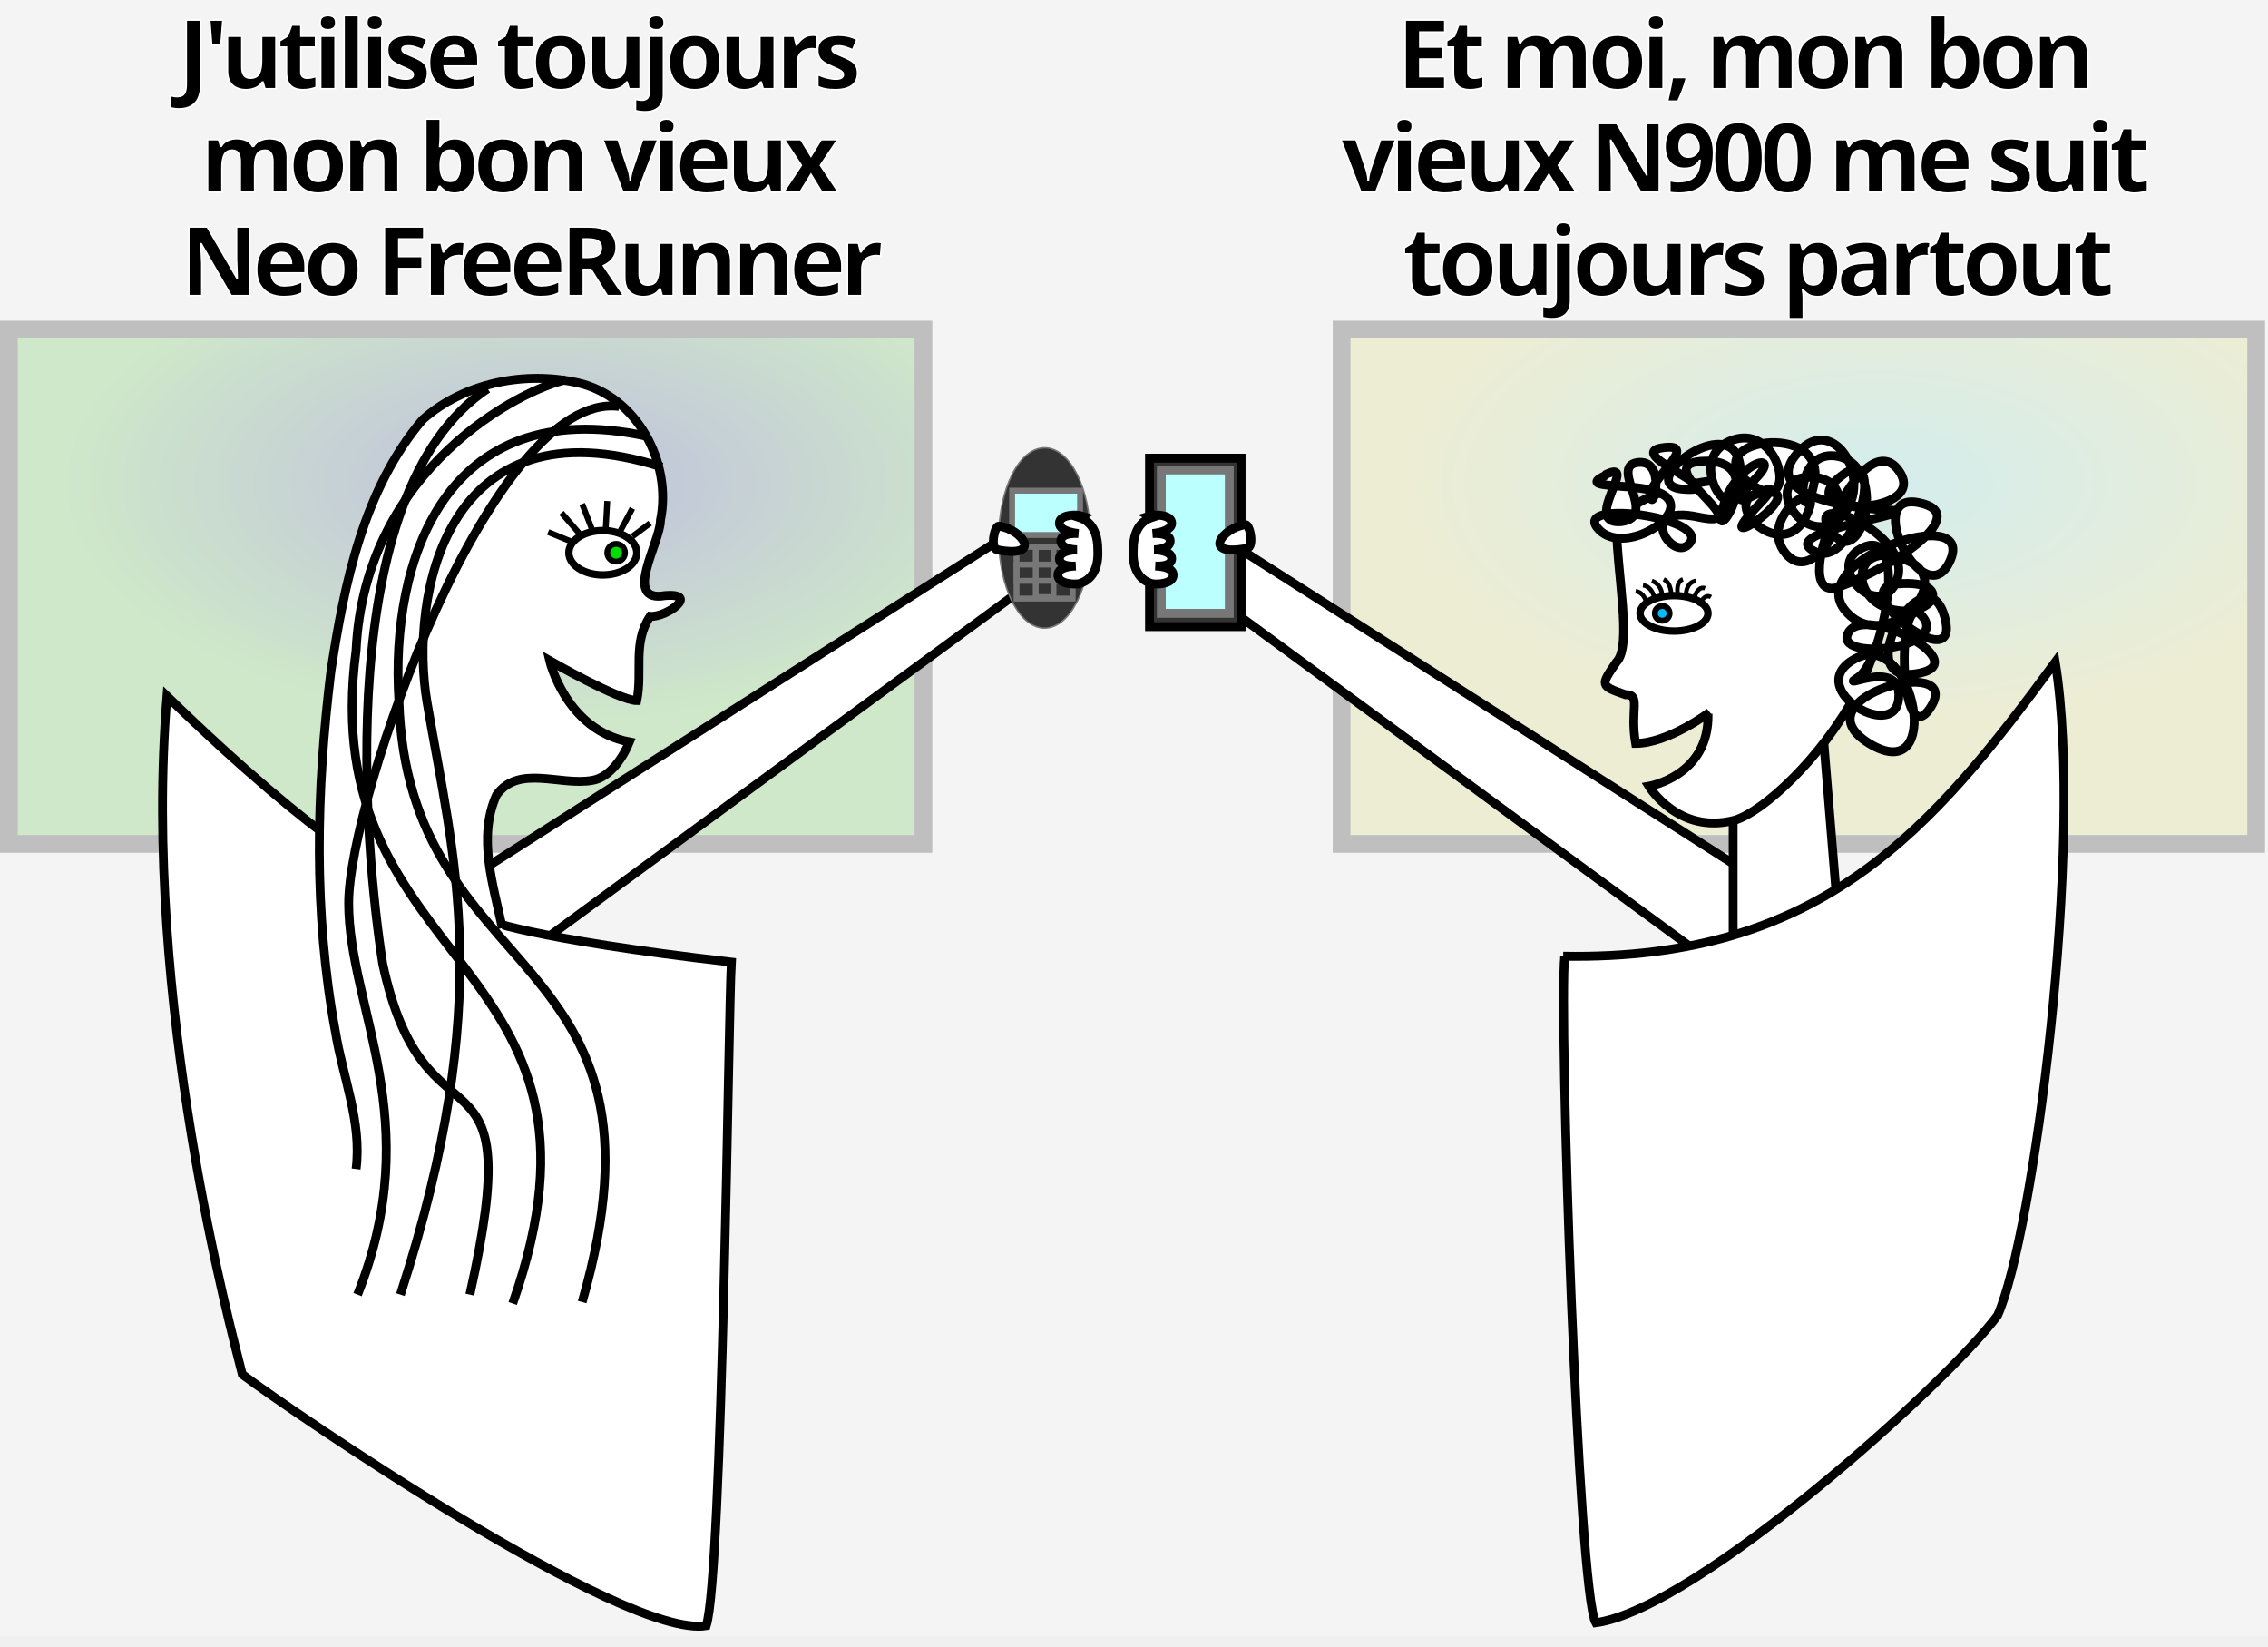
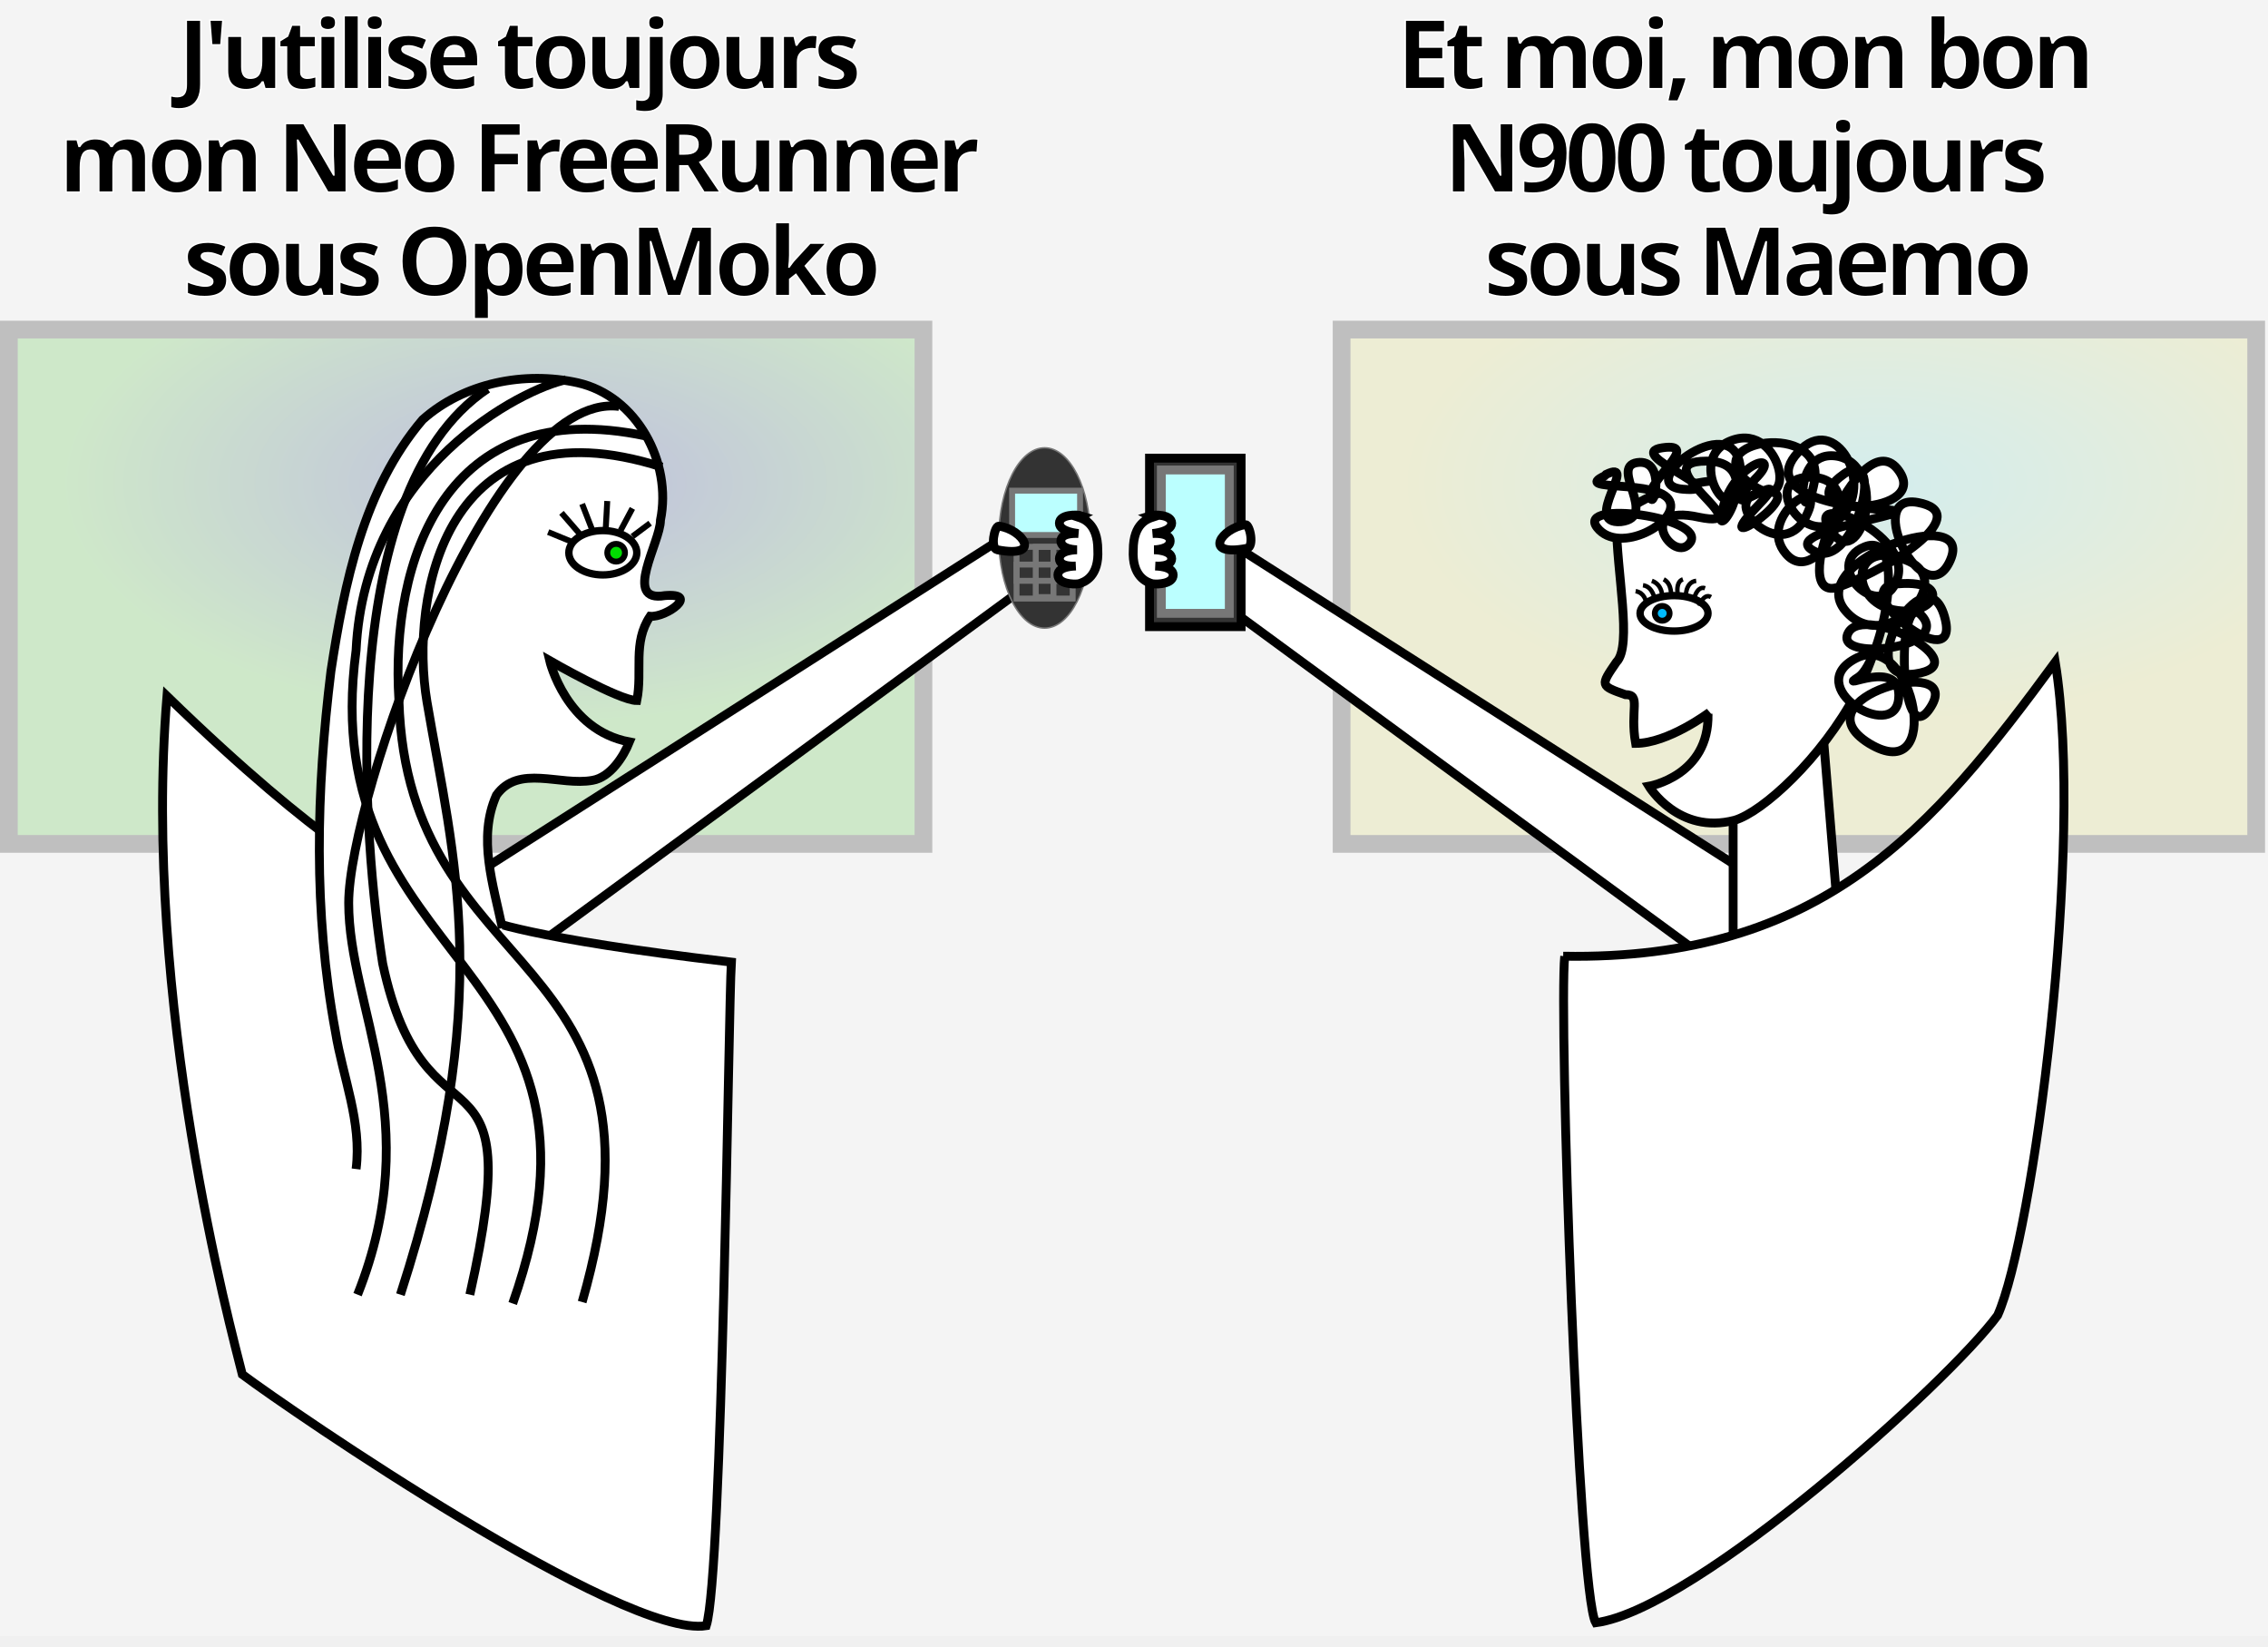
<svg xmlns="http://www.w3.org/2000/svg" xmlns:xlink="http://www.w3.org/1999/xlink" version="1.1" width="30em" viewBox="0 10 1535 1114" fill="#fff" stroke="#000" stroke-width="6">
  <rect id="fond_blanc_semi-transparent" x="0" y="0" width="3679" height="1114" stroke="#fff" opacity=".3" />
  <defs>
    <radialGradient id="a" cx="516" cy="185" r="54" gradientTransform="matrix(6 0 0 3 -2730 -218)" gradientUnits="userSpaceOnUse">
      <stop stop-color="#44a" offset="0" />
      <stop stop-color="#7c6" offset="1" />
    </radialGradient>
    <radialGradient id="b" cx="516" cy="185" r="54" gradientTransform="matrix(6 0 0 3 -1825 -218)" gradientUnits="userSpaceOnUse">
      <stop stop-color="#8dd" offset="0" />
      <stop stop-color="#dd8" offset="1" />
    </radialGradient>
  </defs>
  <g fill="#000" stroke="#fff" stroke-width="1" font-family="Purisa" font-weight="bolder" font-size="65" letter-spacing="-4" word-spacing="-4" text-anchor="middle">
    <text>
      <tspan x="360" y="70">J'utilise toujours</tspan>
-       <tspan x="360" y="140">mon bon vieux</tspan>
-       <tspan x="360" y="210">Neo FreeRunner</tspan>
+       <tspan x="360" y="140">mon Neo FreeRunner</tspan>
+       <tspan x="360" y="210">sous OpenMoko</tspan>
    </text>
    <text>
      <tspan x="1190" y="70">Et moi, mon bon</tspan>
-       <tspan x="1190" y="140">vieux N900 me suit</tspan>
-       <tspan x="1190" y="210">toujours partout</tspan>
+       <tspan x="1190" y="140">N900 toujours</tspan>
+       <tspan x="1190" y="210">sous Maemo</tspan>
    </text>
  </g>
  <g id="2ecrans" opacity=".3" stroke="#444" stroke-width="12">
    <rect x="6" y="233" width="619" height="348" fill="url(#a)" />
    <rect x="908" y="233" width="619" height="348" fill="url(#b)" />
  </g>
  <path id="e" d="m285 625 392-250 39 16-390 286" />
  <use id="bras_court" transform="matrix(-1 0 0 1 1506 0)" xlink:href="#e" />
  <g id="NeoFreeRunner" fill="none" stroke="#777" stroke-width="4">
    <ellipse cx="707" cy="374" rx="31" ry="61" fill="#333" stroke-width="1" />
    <rect x="685" y="342" width="46" height="30" fill="#bff" />
    <rect x="688" y="380" width="38" height="35" />
    <rect x="688" y="392" width="38" height="11" />
    <rect x="701" y="380" width="12" height="34" />
  </g>
  <rect x="778" fill="#333" stroke="#000" stroke-width="6" y="320" width="62" height="114" />
  <rect x="786" fill="#bff" stroke="#777" stroke-width="6" y="328" width="46" height="97" />
  <path id="h" d="m732 359c-3-1-15-1-15 5s13 7 13 7-12-1-12 5 11 6 11 6-12 0-12 6 11 5 11 5-12 0-12 6 10 6.5 14 6c4-1 14-5 13-23 0-18-10-21-13-22z" />
  <path id="g" d="m676 366c16 2 30 22-1 16-5-1-2-16 1-16z" />
  <use transform="matrix(-1 0 0 1 1510  0)" xlink:href="#h" />
  <use transform="matrix(-1 0 0 1 1519 -1)" xlink:href="#g" />
  <g id="long">
    <path d="m328 632s29 13 167 29c-2 31-6 415-17 449-56 9-282-146-314-170-7-28-68-252-51-459 106 103 154 125 153 122" />
    <path d="m340 638c-6-29-17-61-4-90 15-21 43-6 65-10 12-2 21-16 25-26-43-8-54-55-54-55s47 27 59 27c4-20-3-39 9-57 11 1 34-16 10-14-29 5-3-36-3-51 8-39-16-84-56-93-36-8-77 0-105 25-40 47-53 111-62 170-10 81-12 163 3 244 5 31 18 61 14 93" />
    <g fill="none">
      <path d="m383 267c-29 6-136 59-142 183-29 218 189 206 106 442" />
      <path d="m448 326c-147-47-171 88-159 159 18 106 47 200-18 401" />
      <path d="m330 273c-106 71-83 313-71 389 29 136 100 41 59 224" />
      <path d="m419 285c-86-11-183 265-183 336s53 147 6 265" />
      <path d="m437 305c-136-29-173 85-167 179 6 195 194 164 124 407" />
    </g>
    <ellipse cx="408" cy="384" rx="23" ry="15" stroke-width="5" />
    <g stroke-width="4">
      <path d="m428 354-8 15" />
      <path d="m411 349-1 18" />
      <path d="m440 364-12 9" />
      <path d="m394 351 7 18" />
      <path d="m380 357 13 15" />
      <path d="m371 370 17 7" />
      <circle cx="417" cy="384" r="6" fill="#0d0" />
    </g>
  </g>
  <path id="cou_court" d="m1245 642-11-134-61 55v94" />
  <path id="visage_court" d="m1157 492s-28 21-50 21c-4-23 4-33-7-33-17-6-17-6-6-22 11-11 0-61 0-95v6c0-28 95-50 145-22 95 72-27 207-65 218-38 10-58-23-58-23s41-7 40-49z" />
  <path id="cheuveux_courts" d="m1087 331c23-11-17 34 10 32 26-3-8-37 11-40 20-3 11 34 9 23s35-37 8-33 50 31 14 28 39-59 39-11-41-9-6-22 46.5 56 11 28c-35-28 53-42 45 0s-18-25 17-17c34 9 14 80-6 50-20-29 56 2 45 33s-52-10-22-22 12 77-4 88c-17 11 30-15 27 15s-67-9-28-28c39-18 59 89 8 58-50-31 64-61 42-25s-24-83-6-61c19 22-61 31-50 11s89 22 45 28c-45 6 7-84 20-39s-70-20-31-22c39-3 23 25-6 17-28-8-25-48 11-33 37 14-16 67-42 33-25-34 89-72 72-33s-60-46-22-39-15 43-53 57 13-111 39-80c26 32-73 34-39 6s11 64-17 50 80-26 50-28c-30-1-87-11-61-39 25-28 53 22 28 45-25 22-56-31-17-28s3 77-19 52 30-58 13-25-62-14-28-17-40 47-6 11c35-36-35 18 0-20 20-20-14-12-22 20-9 31 33-32-11-32-45 0 39 47-5 38-45-10-17 33-6 17 11-17-78-29-63-10s56-4 49-18c-7-15-67-6-44-17z" />
  <path d="m1058 657c175 3 250-86 333-199 20 123-15 389-39 442-33 45-204 199-272 208-12-21-25-410-21-451z" />
  <g id="an" fill="none" stroke-width="3">
    <ellipse cx="1133" cy="425" rx="23" ry="12" fill="#fff" stroke-width="5" />
    <path d="m1131 414s1-9-5-12" />
    <path d="m1150 420s3-9 8-6" />
    <path d="m1114 417s-1-6-7-7" />
    <path d="m1125 415s1-9-7-12" />
    <path d="m1120 416s-1-9-8-10" />
    <path d="m1136 415s-3-11 3-13" />
    <path d="m1141 415s-1-11 7-12" />
    <path d="m1146 417s2-11 8-9" />
  </g>
  <circle id="ap" cx="1125" cy="425" r="5" fill="#0bf" stroke-width="4" />
</svg>
